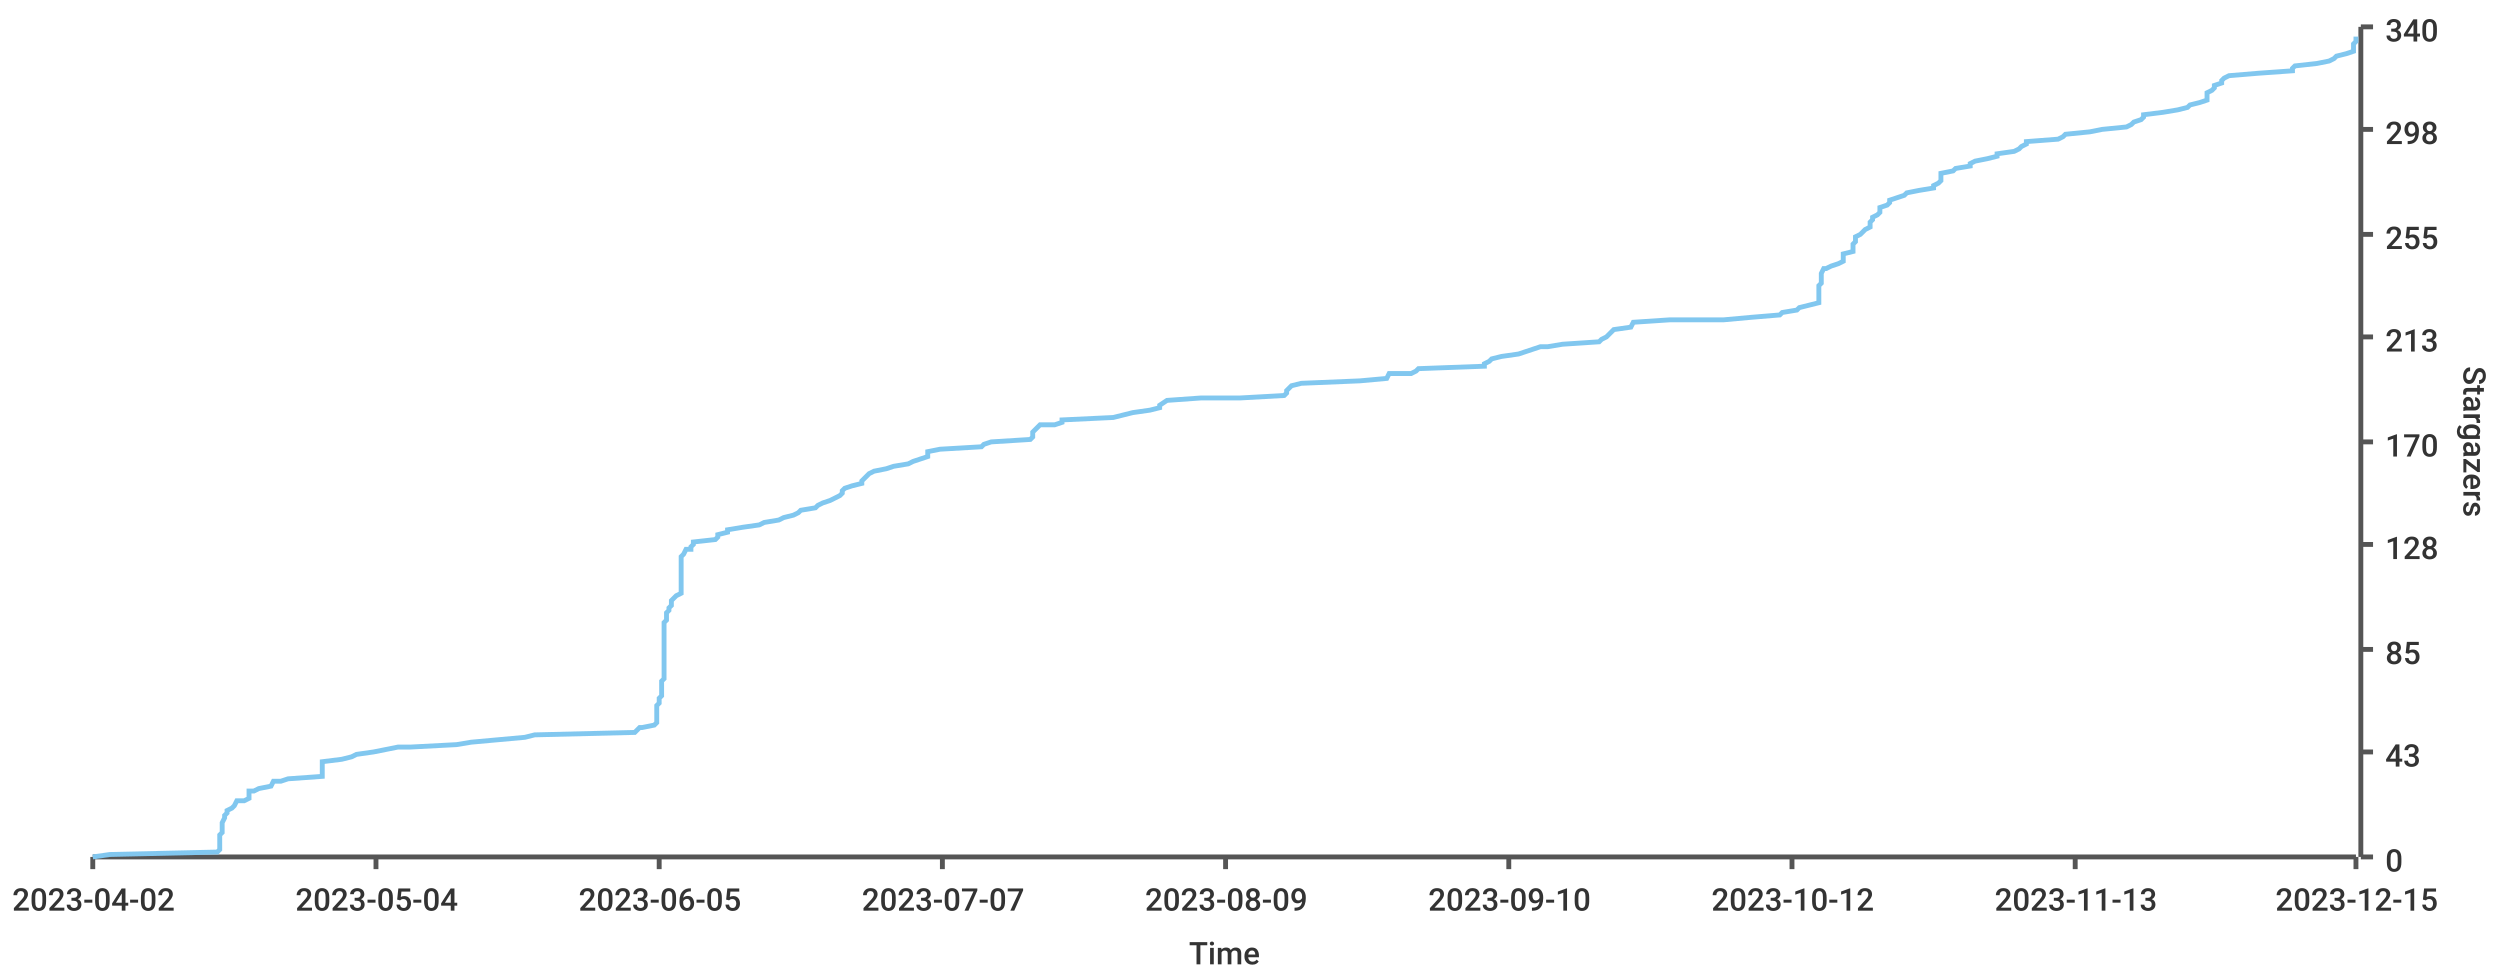
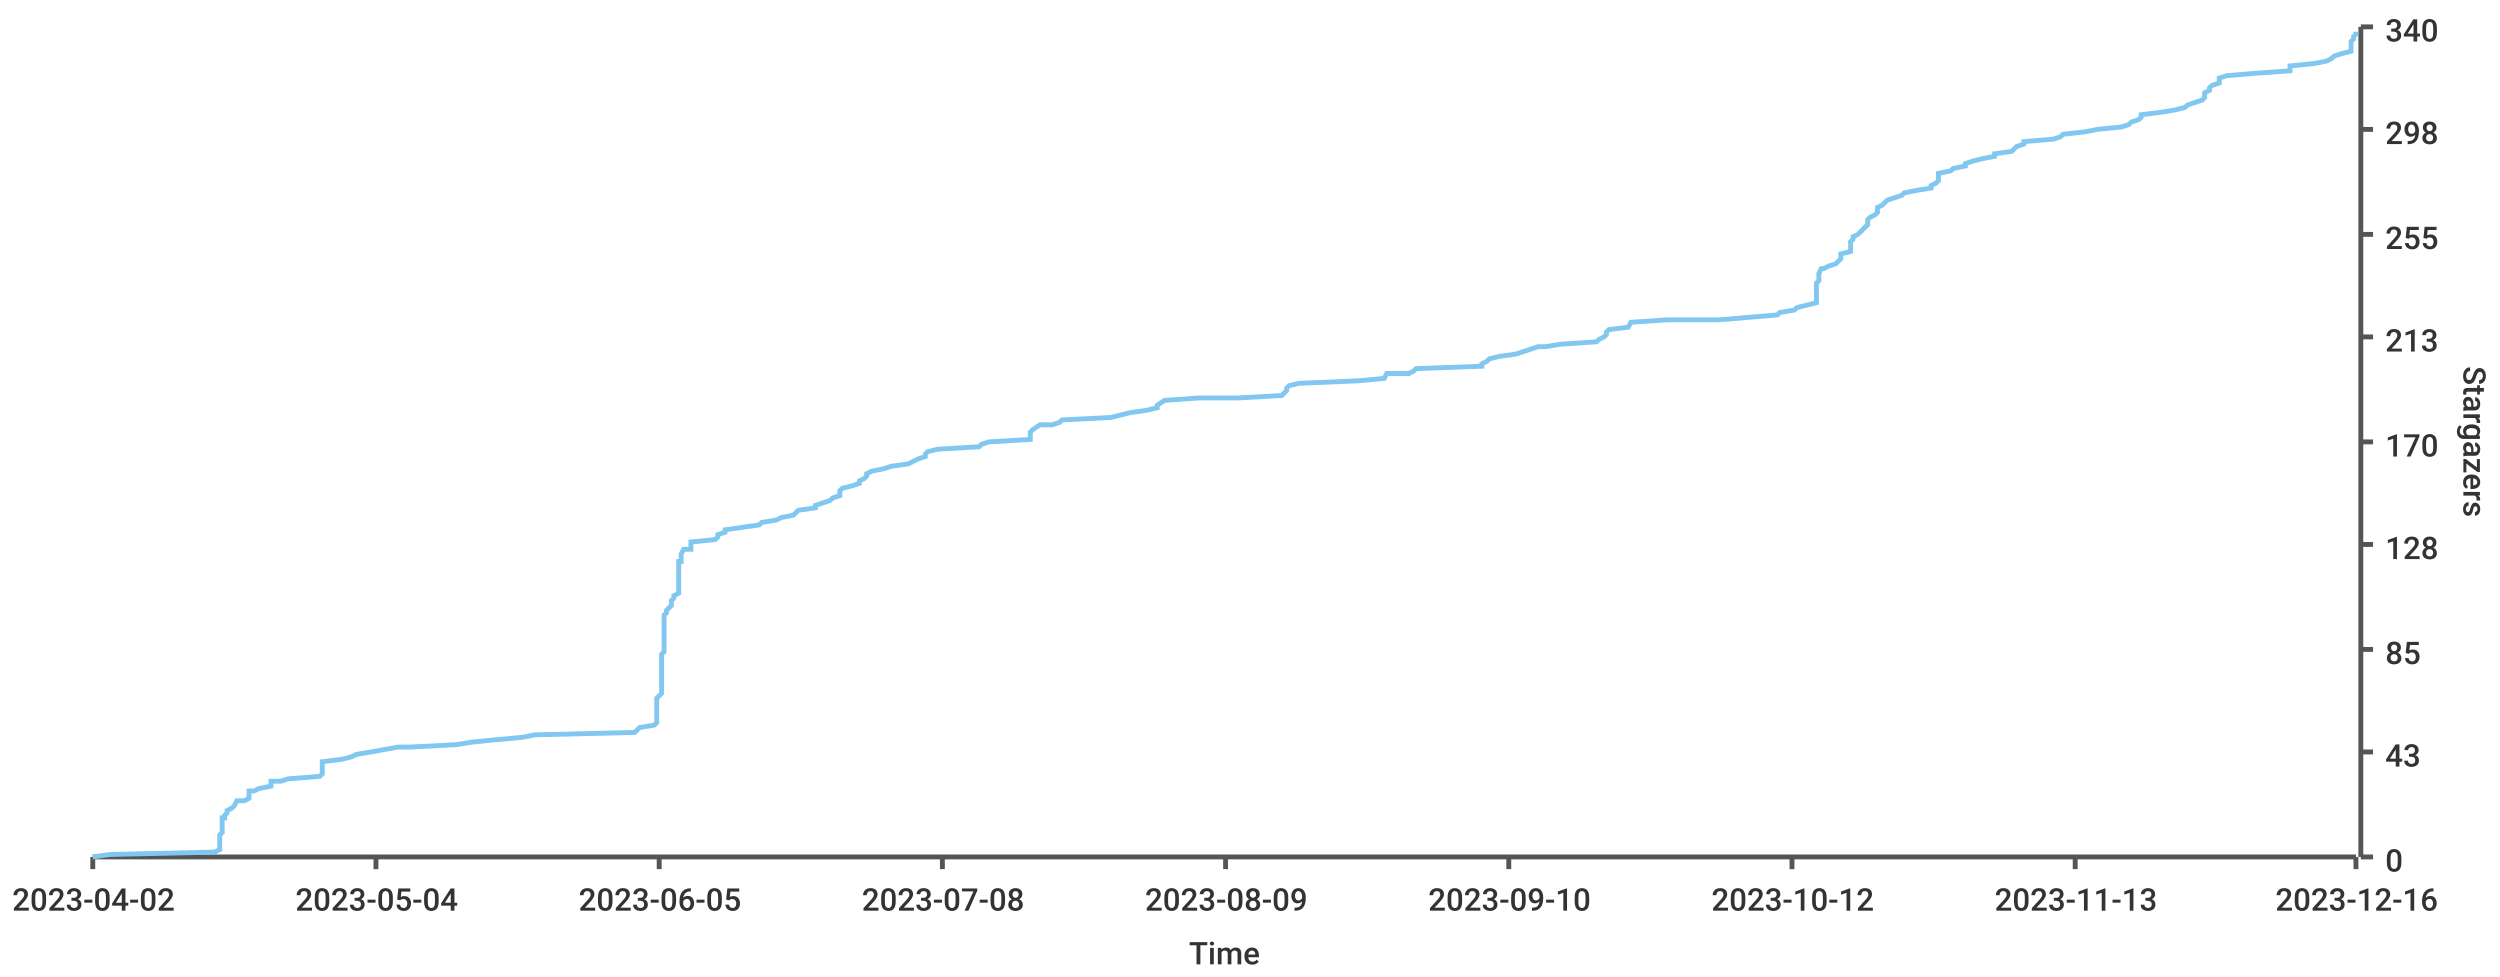
<svg xmlns="http://www.w3.org/2000/svg" width="1024" height="400">\n<path d="M 0 0 L 1024 0 L 1024 400 L 0 400 L 0 0" style="stroke-width:0;stroke:rgba(255,255,255,1.0);fill:rgba(255,255,255,1.0)" />
  <path d="M 38 11 L 965 11 L 965 351 L 38 351 L 38 11" style="stroke-width:0;stroke:rgba(255,255,255,1.0);fill:rgba(255,255,255,1.0)" />
  <path d="M 38 351 L 965 351" style="stroke-width:2;stroke:rgba(85,85,85,1.0);fill:none" />
  <path d="M 38 351 L 38 356" style="stroke-width:2;stroke:rgba(85,85,85,1.0);fill:none" />
  <text x="5" y="373" style="stroke-width:0;stroke:none;fill:rgba(51,51,51,1.0);font-size:12.8px;font-family:'Roboto Medium',sans-serif">2023-04-02</text>
  <path d="M 154 351 L 154 356" style="stroke-width:2;stroke:rgba(85,85,85,1.0);fill:none" />
  <text x="121" y="373" style="stroke-width:0;stroke:none;fill:rgba(51,51,51,1.0);font-size:12.8px;font-family:'Roboto Medium',sans-serif">2023-05-04</text>
  <path d="M 270 351 L 270 356" style="stroke-width:2;stroke:rgba(85,85,85,1.0);fill:none" />
  <text x="237" y="373" style="stroke-width:0;stroke:none;fill:rgba(51,51,51,1.0);font-size:12.8px;font-family:'Roboto Medium',sans-serif">2023-06-05</text>
  <path d="M 386 351 L 386 356" style="stroke-width:2;stroke:rgba(85,85,85,1.0);fill:none" />
-   <text x="353" y="373" style="stroke-width:0;stroke:none;fill:rgba(51,51,51,1.0);font-size:12.8px;font-family:'Roboto Medium',sans-serif">2023-07-07</text>
+   <text x="353" y="373" style="stroke-width:0;stroke:none;fill:rgba(51,51,51,1.0);font-size:12.8px;font-family:'Roboto Medium',sans-serif">2023-07-08</text>
  <path d="M 502 351 L 502 356" style="stroke-width:2;stroke:rgba(85,85,85,1.0);fill:none" />
  <text x="469" y="373" style="stroke-width:0;stroke:none;fill:rgba(51,51,51,1.0);font-size:12.8px;font-family:'Roboto Medium',sans-serif">2023-08-09</text>
  <path d="M 618 351 L 618 356" style="stroke-width:2;stroke:rgba(85,85,85,1.0);fill:none" />
  <text x="585" y="373" style="stroke-width:0;stroke:none;fill:rgba(51,51,51,1.0);font-size:12.8px;font-family:'Roboto Medium',sans-serif">2023-09-10</text>
  <path d="M 734 351 L 734 356" style="stroke-width:2;stroke:rgba(85,85,85,1.0);fill:none" />
  <text x="701" y="373" style="stroke-width:0;stroke:none;fill:rgba(51,51,51,1.0);font-size:12.8px;font-family:'Roboto Medium',sans-serif">2023-10-12</text>
  <path d="M 850 351 L 850 356" style="stroke-width:2;stroke:rgba(85,85,85,1.0);fill:none" />
  <text x="817" y="373" style="stroke-width:0;stroke:none;fill:rgba(51,51,51,1.0);font-size:12.8px;font-family:'Roboto Medium',sans-serif">2023-11-13</text>
  <path d="M 965 351 L 965 356" style="stroke-width:2;stroke:rgba(85,85,85,1.0);fill:none" />
-   <text x="932" y="373" style="stroke-width:0;stroke:none;fill:rgba(51,51,51,1.0);font-size:12.8px;font-family:'Roboto Medium',sans-serif">2023-12-15</text>
+   <text x="932" y="373" style="stroke-width:0;stroke:none;fill:rgba(51,51,51,1.0);font-size:12.8px;font-family:'Roboto Medium',sans-serif">2023-12-16</text>
  <text x="487" y="395" style="stroke-width:0;stroke:none;fill:rgba(51,51,51,1.0);font-size:12.8px;font-family:'Roboto Medium',sans-serif">Time</text>
  <path d="M 967 351 L 967 11" style="stroke-width:2;stroke:rgba(85,85,85,1.0);fill:none" />
  <path d="M 967 351 L 972 351" style="stroke-width:2;stroke:rgba(85,85,85,1.0);fill:none" />
  <text x="977" y="357" style="stroke-width:0;stroke:none;fill:rgba(51,51,51,1.0);font-size:12.8px;font-family:'Roboto Medium',sans-serif">0</text>
  <path d="M 967 308 L 972 308" style="stroke-width:2;stroke:rgba(85,85,85,1.0);fill:none" />
  <text x="977" y="314" style="stroke-width:0;stroke:none;fill:rgba(51,51,51,1.0);font-size:12.8px;font-family:'Roboto Medium',sans-serif">43</text>
  <path d="M 967 266 L 972 266" style="stroke-width:2;stroke:rgba(85,85,85,1.0);fill:none" />
  <text x="977" y="272" style="stroke-width:0;stroke:none;fill:rgba(51,51,51,1.0);font-size:12.8px;font-family:'Roboto Medium',sans-serif">85</text>
  <path d="M 967 223 L 972 223" style="stroke-width:2;stroke:rgba(85,85,85,1.0);fill:none" />
  <text x="977" y="229" style="stroke-width:0;stroke:none;fill:rgba(51,51,51,1.0);font-size:12.8px;font-family:'Roboto Medium',sans-serif">128</text>
  <path d="M 967 181 L 972 181" style="stroke-width:2;stroke:rgba(85,85,85,1.0);fill:none" />
  <text x="977" y="187" style="stroke-width:0;stroke:none;fill:rgba(51,51,51,1.0);font-size:12.8px;font-family:'Roboto Medium',sans-serif">170</text>
  <path d="M 967 138 L 972 138" style="stroke-width:2;stroke:rgba(85,85,85,1.0);fill:none" />
  <text x="977" y="144" style="stroke-width:0;stroke:none;fill:rgba(51,51,51,1.0);font-size:12.8px;font-family:'Roboto Medium',sans-serif">213</text>
  <path d="M 967 96 L 972 96" style="stroke-width:2;stroke:rgba(85,85,85,1.0);fill:none" />
  <text x="977" y="102" style="stroke-width:0;stroke:none;fill:rgba(51,51,51,1.0);font-size:12.8px;font-family:'Roboto Medium',sans-serif">255</text>
  <path d="M 967 53 L 972 53" style="stroke-width:2;stroke:rgba(85,85,85,1.0);fill:none" />
  <text x="977" y="59" style="stroke-width:0;stroke:none;fill:rgba(51,51,51,1.0);font-size:12.8px;font-family:'Roboto Medium',sans-serif">298</text>
  <path d="M 967 11 L 972 11" style="stroke-width:2;stroke:rgba(85,85,85,1.0);fill:none" />
  <text x="977" y="17" style="stroke-width:0;stroke:none;fill:rgba(51,51,51,1.0);font-size:12.8px;font-family:'Roboto Medium',sans-serif">340</text>
  <text x="1009" y="150" style="stroke-width:0;stroke:none;fill:rgba(51,51,51,1.0);font-size:12.8px;font-family:'Roboto Medium',sans-serif" transform="rotate(90.00,1009,150)">Stargazers</text>
-   <path d="M 38 351 L 45 350 L 89 349 L 90 348 L 90 347 L 90 346 L 90 345 L 90 344 L 90 343 L 90 342 L 91 341 L 91 339 L 91 339 L 91 337 L 91 337 L 92 335 L 92 335 L 92 334 L 93 333 L 93 332 L 95 331 L 96 330 L 97 328 L 100 328 L 102 327 L 102 326 L 102 324 L 104 324 L 106 323 L 111 322 L 112 320 L 115 320 L 118 319 L 132 318 L 132 317 L 132 316 L 132 315 L 132 314 L 132 313 L 132 312 L 140 311 L 144 310 L 146 309 L 153 308 L 163 306 L 168 306 L 187 305 L 193 304 L 204 303 L 215 302 L 219 301 L 260 300 L 262 298 L 263 298 L 268 297 L 269 296 L 269 295 L 269 294 L 269 293 L 269 292 L 269 290 L 269 290 L 269 289 L 270 288 L 270 287 L 270 286 L 271 285 L 271 284 L 271 283 L 271 282 L 271 281 L 271 280 L 271 279 L 272 278 L 272 277 L 272 276 L 272 275 L 272 274 L 272 273 L 272 272 L 272 271 L 272 270 L 272 269 L 272 268 L 272 267 L 272 266 L 272 265 L 272 264 L 272 262 L 272 262 L 272 261 L 272 260 L 272 259 L 272 257 L 272 257 L 272 256 L 272 255 L 273 254 L 273 253 L 273 252 L 273 251 L 274 250 L 274 249 L 275 248 L 275 246 L 275 246 L 276 245 L 277 244 L 279 243 L 279 241 L 279 241 L 279 240 L 279 239 L 279 238 L 279 237 L 279 236 L 279 235 L 279 234 L 279 233 L 279 232 L 279 230 L 279 230 L 279 229 L 279 228 L 280 227 L 281 225 L 283 225 L 283 224 L 284 223 L 284 222 L 293 221 L 294 220 L 294 219 L 298 218 L 298 217 L 304 216 L 311 215 L 313 214 L 319 213 L 321 212 L 325 211 L 327 210 L 328 209 L 334 208 L 335 207 L 337 206 L 340 205 L 342 204 L 344 203 L 345 202 L 345 201 L 346 200 L 349 199 L 353 198 L 353 197 L 354 196 L 355 195 L 356 194 L 358 193 L 363 192 L 366 191 L 372 190 L 374 189 L 377 188 L 380 187 L 380 186 L 380 185 L 385 184 L 402 183 L 403 182 L 406 181 L 422 180 L 423 179 L 423 178 L 423 177 L 424 176 L 426 174 L 432 174 L 435 173 L 435 172 L 456 171 L 460 170 L 464 169 L 471 168 L 475 167 L 475 166 L 478 164 L 492 163 L 508 163 L 526 162 L 527 161 L 527 160 L 528 159 L 529 158 L 533 157 L 557 156 L 568 155 L 569 153 L 578 153 L 580 152 L 581 151 L 608 150 L 608 149 L 610 148 L 611 147 L 615 146 L 622 145 L 625 144 L 631 142 L 634 142 L 640 141 L 655 140 L 656 139 L 658 138 L 659 137 L 660 136 L 661 135 L 668 134 L 669 132 L 684 131 L 706 131 L 717 130 L 729 129 L 730 128 L 736 127 L 737 126 L 741 125 L 745 124 L 745 123 L 745 121 L 745 121 L 745 120 L 745 119 L 745 118 L 745 117 L 746 116 L 746 115 L 746 114 L 746 113 L 746 112 L 747 110 L 748 110 L 750 109 L 753 108 L 755 107 L 755 106 L 755 105 L 755 104 L 759 103 L 759 102 L 759 100 L 759 100 L 760 99 L 760 98 L 760 97 L 762 96 L 763 95 L 764 94 L 766 93 L 766 92 L 766 91 L 767 90 L 767 89 L 769 88 L 770 87 L 770 86 L 770 85 L 773 84 L 774 83 L 774 82 L 777 81 L 780 80 L 781 79 L 786 78 L 792 77 L 792 76 L 794 75 L 795 74 L 795 73 L 795 72 L 795 71 L 800 70 L 801 69 L 807 68 L 807 67 L 809 66 L 814 65 L 818 64 L 818 63 L 825 62 L 827 61 L 828 60 L 830 59 L 830 58 L 843 57 L 845 56 L 846 55 L 856 54 L 861 53 L 871 52 L 873 51 L 874 50 L 877 49 L 878 48 L 878 47 L 886 46 L 892 45 L 896 44 L 897 43 L 901 42 L 904 41 L 904 40 L 904 39 L 904 38 L 906 37 L 907 36 L 907 35 L 910 34 L 910 33 L 911 32 L 913 31 L 925 30 L 939 29 L 939 28 L 940 27 L 949 26 L 954 25 L 956 24 L 957 23 L 961 22 L 964 21 L 964 20 L 964 19 L 964 18 L 965 17 L 965 16 L 965 15" style="stroke-width:2;stroke:rgba(129,199,239,1.0);fill:none" />
+   <path d="M 38 351 L 45 350 L 88 349 L 90 348 L 90 347 L 90 346 L 90 345 L 90 344 L 90 343 L 90 342 L 91 341 L 91 339 L 91 339 L 91 337 L 91 337 L 91 335 L 92 335 L 92 334 L 93 333 L 93 332 L 95 331 L 96 330 L 97 328 L 100 328 L 102 327 L 102 326 L 102 324 L 104 324 L 106 323 L 111 322 L 111 320 L 115 320 L 118 319 L 131 318 L 132 317 L 132 316 L 132 315 L 132 314 L 132 313 L 132 312 L 140 311 L 144 310 L 146 309 L 152 308 L 163 306 L 168 306 L 187 305 L 193 304 L 203 303 L 214 302 L 219 301 L 260 300 L 262 298 L 262 298 L 268 297 L 269 296 L 269 295 L 269 294 L 269 293 L 269 292 L 269 290 L 269 290 L 269 289 L 269 288 L 269 287 L 269 286 L 270 285 L 271 284 L 271 283 L 271 282 L 271 281 L 271 280 L 271 279 L 271 278 L 271 277 L 271 276 L 271 275 L 271 274 L 271 273 L 271 272 L 271 271 L 271 270 L 271 269 L 271 268 L 272 267 L 272 266 L 272 265 L 272 264 L 272 262 L 272 262 L 272 261 L 272 260 L 272 259 L 272 257 L 272 257 L 272 256 L 272 255 L 272 254 L 272 253 L 272 252 L 273 251 L 273 250 L 274 249 L 275 248 L 275 246 L 275 246 L 276 245 L 276 244 L 278 243 L 278 241 L 278 241 L 278 240 L 278 239 L 278 238 L 278 237 L 278 236 L 278 235 L 278 234 L 278 233 L 278 232 L 278 230 L 279 230 L 279 229 L 279 228 L 279 227 L 280 225 L 283 225 L 283 224 L 283 223 L 283 222 L 293 221 L 294 220 L 294 219 L 297 218 L 297 217 L 304 216 L 311 215 L 312 214 L 318 213 L 320 212 L 325 211 L 326 210 L 327 209 L 334 208 L 334 207 L 337 206 L 340 205 L 341 204 L 344 203 L 344 202 L 344 201 L 345 200 L 349 199 L 352 198 L 352 197 L 354 196 L 355 195 L 355 194 L 357 193 L 362 192 L 365 191 L 372 190 L 374 189 L 376 188 L 379 187 L 379 186 L 380 185 L 384 184 L 401 183 L 402 182 L 405 181 L 422 180 L 422 179 L 422 178 L 422 177 L 423 176 L 426 174 L 431 174 L 434 173 L 435 172 L 455 171 L 459 170 L 463 169 L 470 168 L 474 167 L 474 166 L 477 164 L 491 163 L 507 163 L 525 162 L 526 161 L 527 160 L 527 159 L 528 158 L 532 157 L 556 156 L 567 155 L 568 153 L 577 153 L 579 152 L 580 151 L 607 150 L 607 149 L 609 148 L 610 147 L 614 146 L 621 145 L 624 144 L 630 142 L 633 142 L 639 141 L 654 140 L 655 139 L 657 138 L 658 137 L 658 136 L 659 135 L 667 134 L 668 132 L 683 131 L 704 131 L 716 130 L 728 129 L 729 128 L 735 127 L 736 126 L 740 125 L 744 124 L 744 123 L 744 121 L 744 121 L 744 120 L 744 119 L 744 118 L 744 117 L 744 116 L 745 115 L 745 114 L 745 113 L 745 112 L 746 110 L 747 110 L 749 109 L 752 108 L 753 107 L 754 106 L 754 105 L 754 104 L 758 103 L 758 102 L 758 100 L 758 100 L 758 99 L 759 98 L 759 97 L 761 96 L 762 95 L 763 94 L 764 93 L 765 92 L 765 91 L 765 90 L 766 89 L 768 88 L 769 87 L 769 86 L 769 85 L 771 84 L 772 83 L 773 82 L 776 81 L 779 80 L 780 79 L 785 78 L 791 77 L 791 76 L 793 75 L 794 74 L 794 73 L 794 72 L 794 71 L 799 70 L 800 69 L 805 68 L 805 67 L 808 66 L 812 65 L 817 64 L 817 63 L 824 62 L 825 61 L 826 60 L 829 59 L 829 58 L 841 57 L 844 56 L 845 55 L 854 54 L 859 53 L 869 52 L 872 51 L 873 50 L 876 49 L 877 48 L 877 47 L 885 46 L 891 45 L 895 44 L 896 43 L 899 42 L 902 41 L 903 40 L 903 39 L 903 38 L 905 37 L 905 36 L 906 35 L 909 34 L 909 33 L 909 32 L 912 31 L 924 30 L 938 29 L 938 28 L 938 27 L 948 26 L 953 25 L 955 24 L 956 23 L 959 22 L 963 21 L 963 20 L 963 19 L 963 18 L 963 17 L 964 16 L 964 15 L 965 14 L 965 13" style="stroke-width:2;stroke:rgba(129,199,239,1.0);fill:none" />
</svg>
